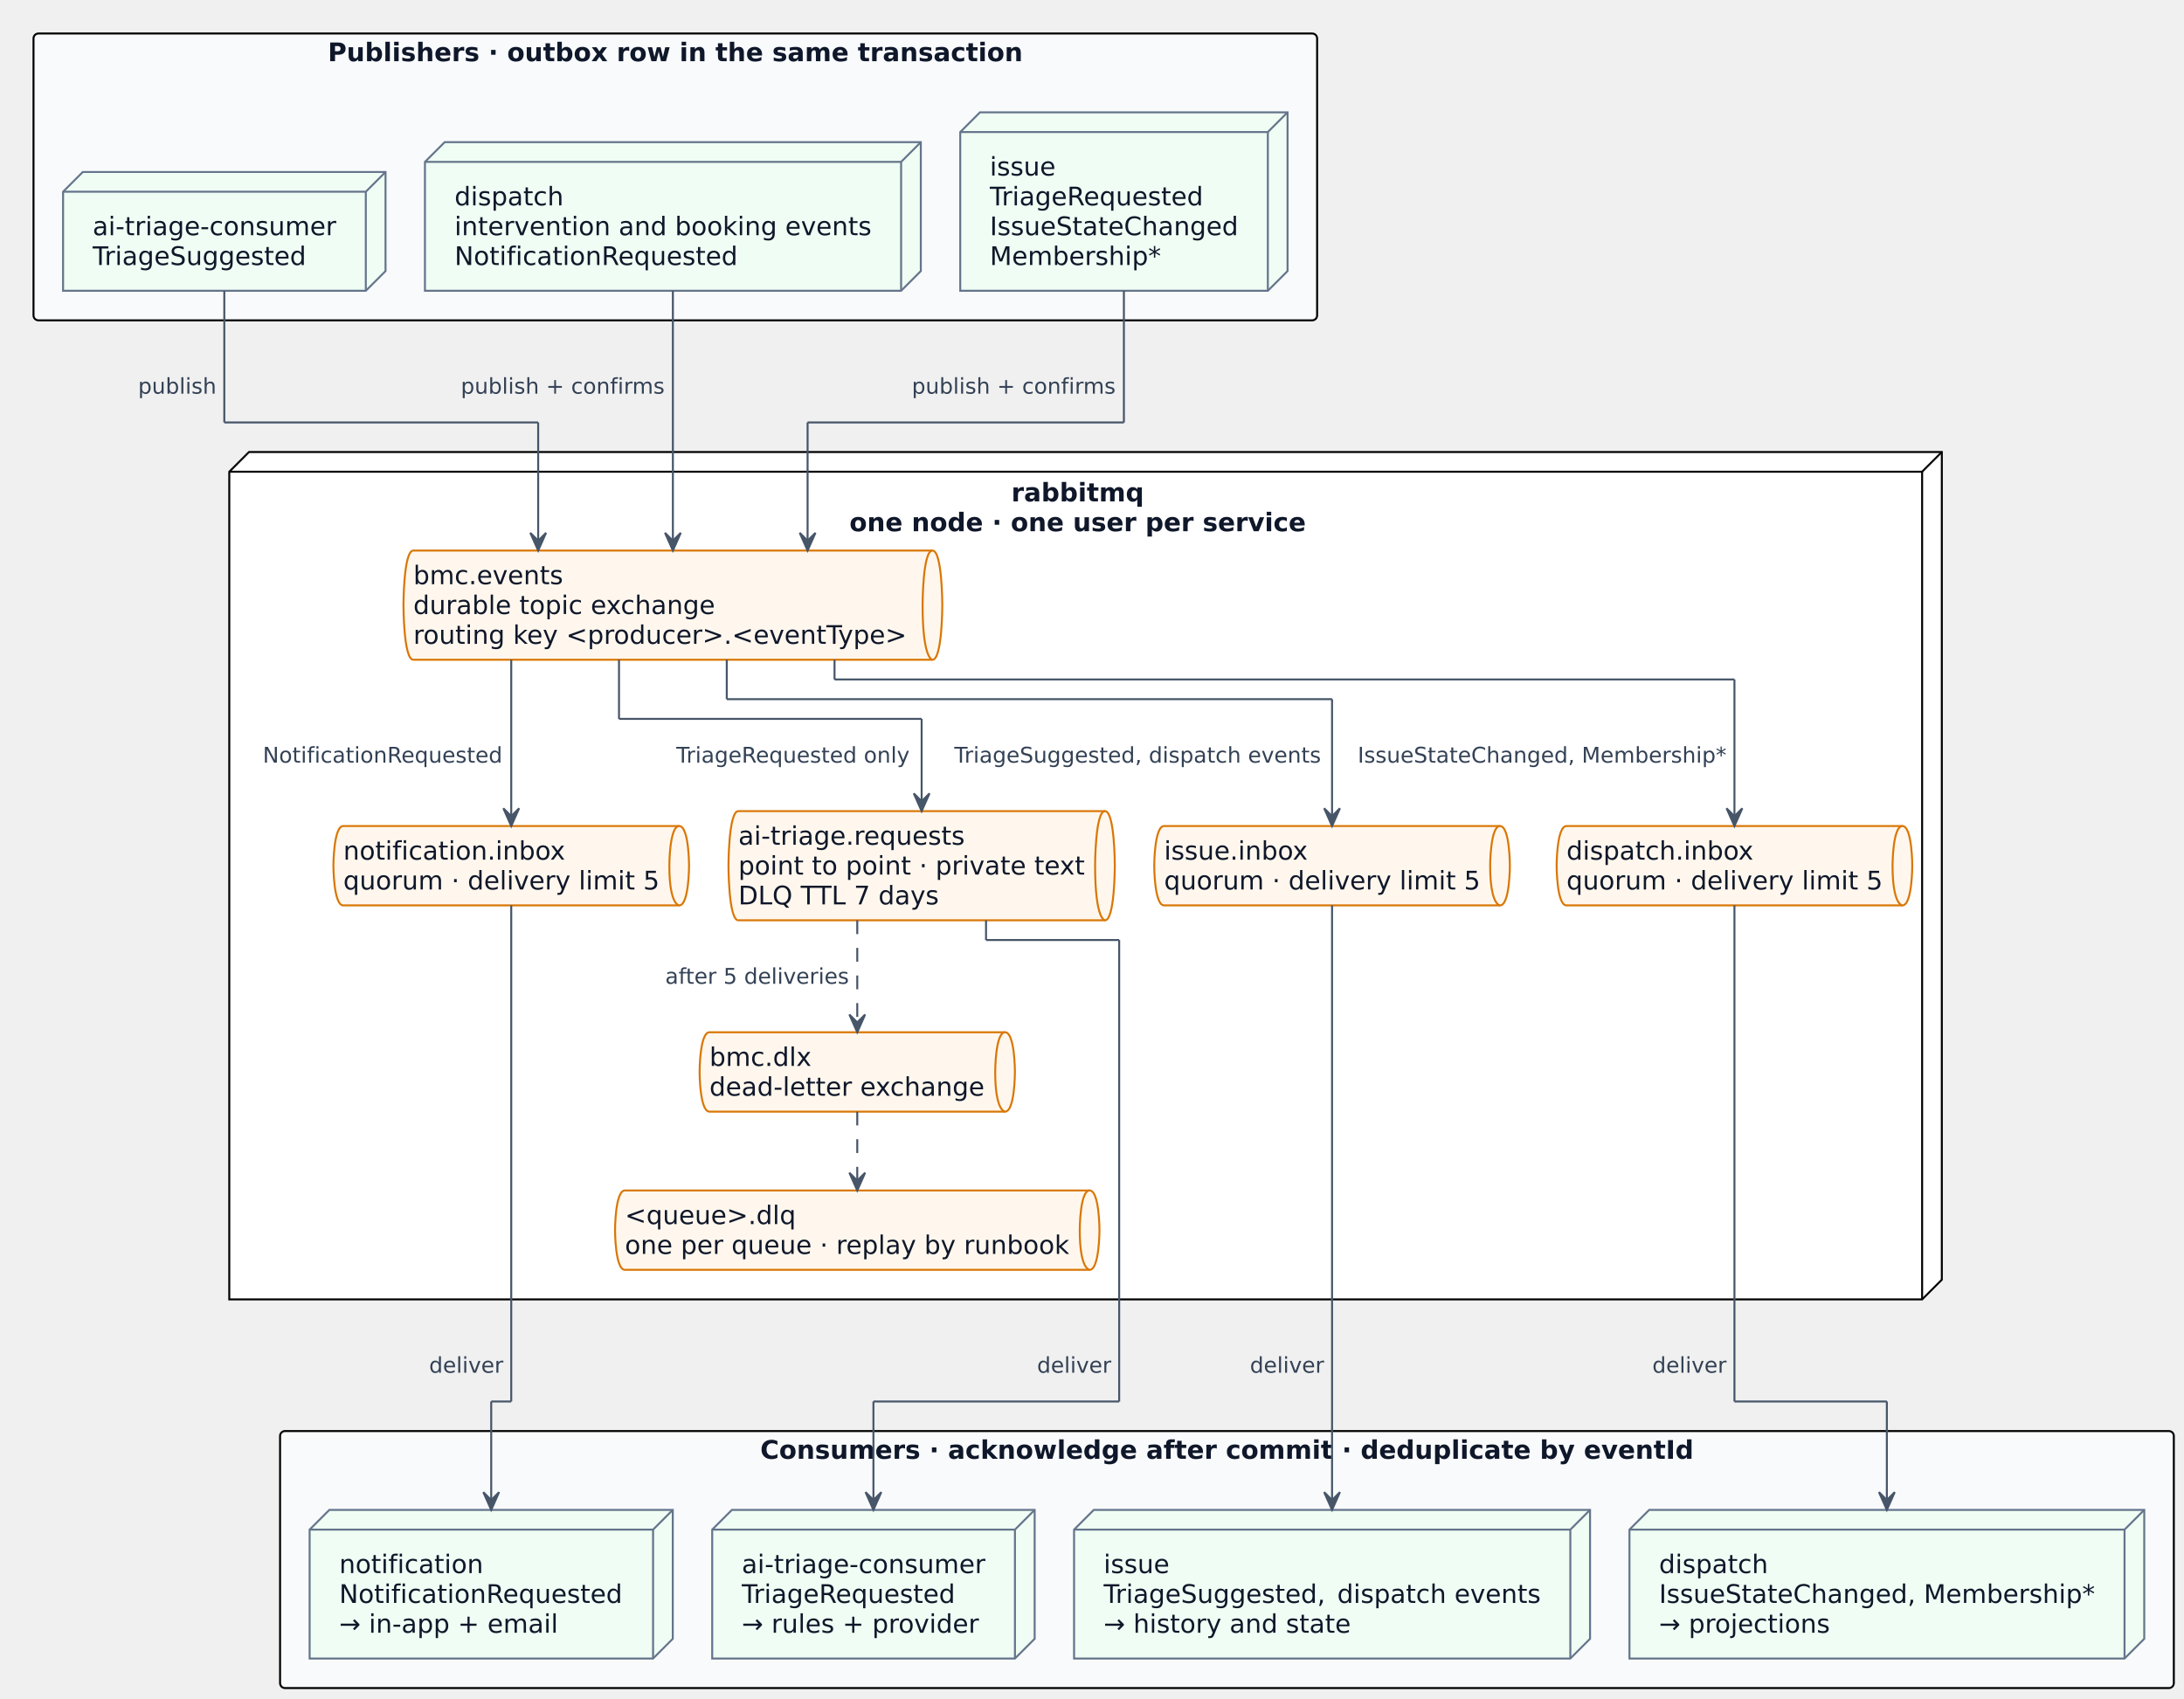
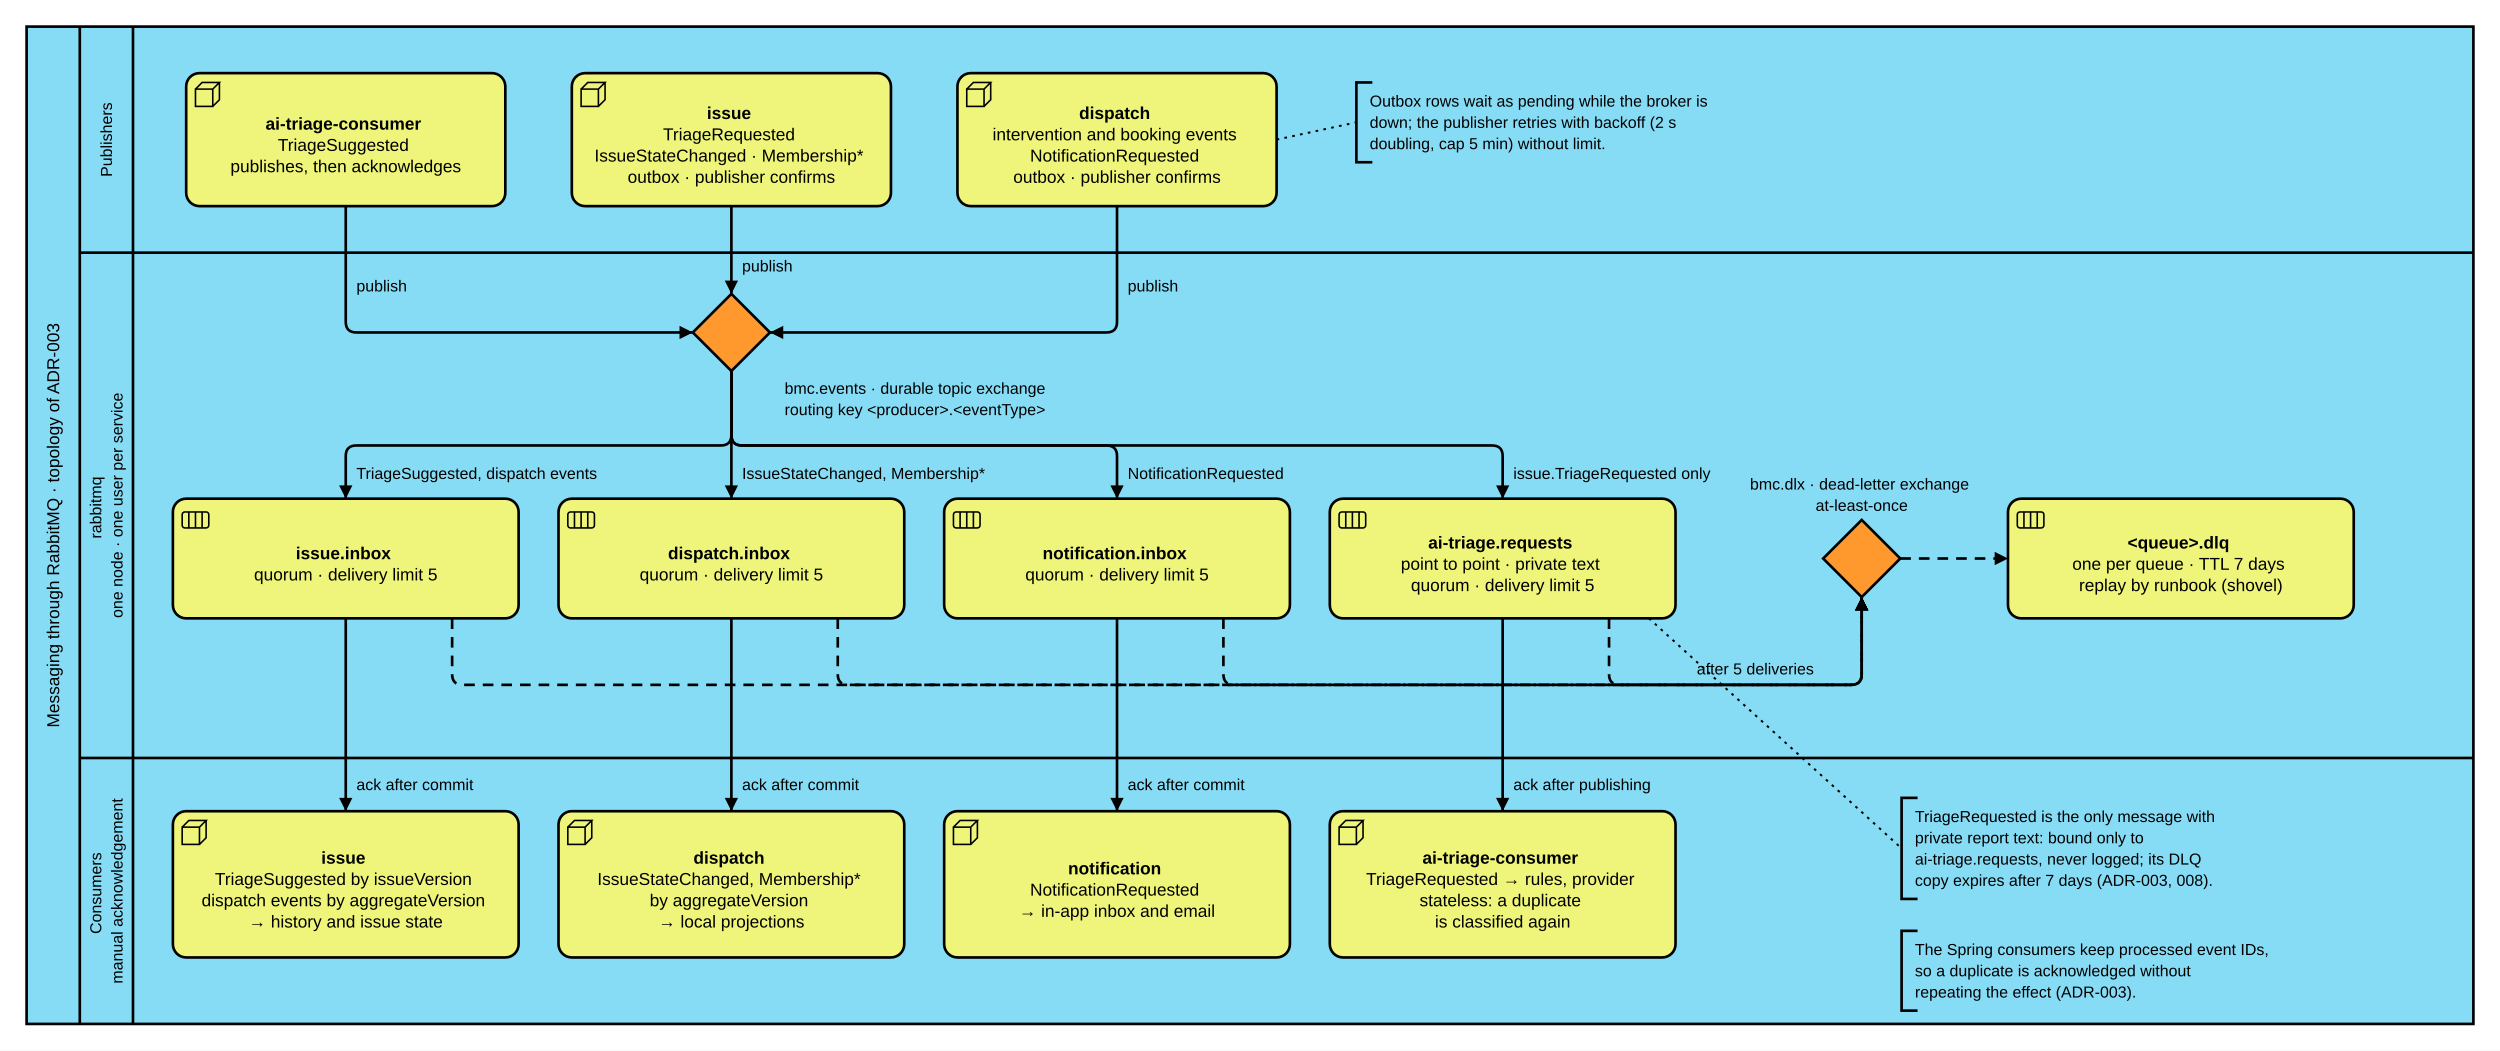
- <svg xmlns="http://www.w3.org/2000/svg" contentStyleType="text/css" height="862px" preserveAspectRatio="none" style="width:1108px;height:862px;background:#FFFFFF;" version="1.1" viewBox="0 0 1108 862" width="1108px" zoomAndPan="magnify">
-   <defs />
-   <g>
-     <rect fill="#F8FAFC" height="145.531" rx="2.5" ry="2.5" style="stroke:#000000;stroke-width:1;" width="651.208" x="17" y="17" />
-     <text fill="#0F172A" font-family="DejaVu Sans" font-size="13" font-weight="bold" lengthAdjust="spacing" textLength="352.549" x="166.33" y="31.067">Publishers · outbox row in the same transaction</text>
-     <polygon fill="#FFFFFF" points="116.321,239.336,126.321,229.336,985.14,229.336,985.14,649.273,975.14,659.273,116.321,659.273,116.321,239.336" style="stroke:#000000;stroke-width:1;" />
-     <line style="stroke:#000000;stroke-width:1;" x1="975.14" x2="985.14" y1="239.336" y2="229.336" />
-     <line style="stroke:#000000;stroke-width:1;" x1="116.321" x2="975.14" y1="239.336" y2="239.336" />
-     <line style="stroke:#000000;stroke-width:1;" x1="975.14" x2="975.14" y1="239.336" y2="659.273" />
-     <text fill="#0F172A" font-family="DejaVu Sans" font-size="13" font-weight="bold" lengthAdjust="spacing" textLength="67.317" x="513.072" y="254.403">rabbitmq</text>
-     <text fill="#0F172A" font-family="DejaVu Sans" font-size="13" font-weight="bold" lengthAdjust="spacing" textLength="231.582" x="430.94" y="269.536">one node · one user per service</text>
-     <rect fill="#F8FAFC" height="130.398" rx="2.5" ry="2.5" style="stroke:#000000;stroke-width:1;" width="960.747" x="142.087" y="726.078" />
-     <text fill="#0F172A" font-family="DejaVu Sans" font-size="13" font-weight="bold" lengthAdjust="spacing" textLength="473.516" x="385.703" y="740.145">Consumers · acknowledge after commit · deduplicate by eventId</text>
-     <g id="elem_pi">
-       <polygon fill="#F0FDF4" points="487.156,67,497.156,57,653.208,57,653.208,137.531,643.208,147.531,487.156,147.531,487.156,67" style="stroke:#64748B;stroke-width:1;" />
-       <line style="stroke:#64748B;stroke-width:1;" x1="643.208" x2="653.208" y1="67" y2="57" />
-       <line style="stroke:#64748B;stroke-width:1;" x1="487.156" x2="643.208" y1="67" y2="67" />
-       <line style="stroke:#64748B;stroke-width:1;" x1="643.208" x2="643.208" y1="67" y2="147.531" />
-       <text fill="#0F172A" font-family="DejaVu Sans" font-size="13" lengthAdjust="spacing" textLength="33.395" x="502.156" y="89.067">issue</text>
-       <text fill="#0F172A" font-family="DejaVu Sans" font-size="13" lengthAdjust="spacing" textLength="110.754" x="502.156" y="104.2">TriageRequested</text>
-       <text fill="#0F172A" font-family="DejaVu Sans" font-size="13" lengthAdjust="spacing" textLength="126.052" x="502.156" y="119.332">IssueStateChanged</text>
-       <text fill="#0F172A" font-family="DejaVu Sans" font-size="13" lengthAdjust="spacing" textLength="86.849" x="502.156" y="134.465">Membership*</text>
-     </g>
-     <g id="elem_pd">
-       <polygon fill="#F0FDF4" points="215.589,82.133,225.589,72.133,467.156,72.133,467.156,137.531,457.156,147.531,215.589,147.531,215.589,82.133" style="stroke:#64748B;stroke-width:1;" />
-       <line style="stroke:#64748B;stroke-width:1;" x1="457.156" x2="467.156" y1="82.133" y2="72.133" />
-       <line style="stroke:#64748B;stroke-width:1;" x1="215.589" x2="457.156" y1="82.133" y2="82.133" />
-       <line style="stroke:#64748B;stroke-width:1;" x1="457.156" x2="457.156" y1="82.133" y2="147.531" />
-       <text fill="#0F172A" font-family="DejaVu Sans" font-size="13" lengthAdjust="spacing" textLength="55.339" x="230.589" y="104.2">dispatch</text>
-       <text fill="#0F172A" font-family="DejaVu Sans" font-size="13" lengthAdjust="spacing" textLength="79.124" x="230.589" y="119.332">intervention</text>
-       <text fill="#0F172A" font-family="DejaVu Sans" font-size="13" lengthAdjust="spacing" textLength="4.132" x="309.712" y="119.332"> </text>
-       <text fill="#0F172A" font-family="DejaVu Sans" font-size="13" lengthAdjust="spacing" textLength="24.457" x="313.845" y="119.332">and</text>
-       <text fill="#0F172A" font-family="DejaVu Sans" font-size="13" lengthAdjust="spacing" textLength="4.132" x="338.302" y="119.332"> </text>
-       <text fill="#0F172A" font-family="DejaVu Sans" font-size="13" lengthAdjust="spacing" textLength="51.791" x="342.435" y="119.332">booking</text>
-       <text fill="#0F172A" font-family="DejaVu Sans" font-size="13" lengthAdjust="spacing" textLength="4.132" x="394.225" y="119.332"> </text>
-       <text fill="#0F172A" font-family="DejaVu Sans" font-size="13" lengthAdjust="spacing" textLength="43.799" x="398.357" y="119.332">events</text>
-       <text fill="#0F172A" font-family="DejaVu Sans" font-size="13" lengthAdjust="spacing" textLength="144.231" x="230.589" y="134.465">NotificationRequested</text>
-     </g>
-     <g id="elem_pa">
-       <polygon fill="#F0FDF4" points="32,97.266,42,87.266,195.589,87.266,195.589,137.531,185.589,147.531,32,147.531,32,97.266" style="stroke:#64748B;stroke-width:1;" />
-       <line style="stroke:#64748B;stroke-width:1;" x1="185.589" x2="195.589" y1="97.266" y2="87.266" />
-       <line style="stroke:#64748B;stroke-width:1;" x1="32" x2="185.589" y1="97.266" y2="97.266" />
-       <line style="stroke:#64748B;stroke-width:1;" x1="185.589" x2="185.589" y1="97.266" y2="147.531" />
-       <text fill="#0F172A" font-family="DejaVu Sans" font-size="13" lengthAdjust="spacing" textLength="123.589" x="47" y="119.332">ai-triage-consumer</text>
-       <text fill="#0F172A" font-family="DejaVu Sans" font-size="13" lengthAdjust="spacing" textLength="110.227" x="47" y="134.465">TriageSuggested</text>
-     </g>
-     <g id="elem_ex">
-       <path d="M209.689,279.336 L473.056,279.336 C478.056,279.336 478.056,307.035 478.056,307.035 C478.056,307.035 478.056,334.734 473.056,334.734 L209.689,334.734 C204.689,334.734 204.689,307.035 204.689,307.035 C204.689,307.035 204.689,279.336 209.689,279.336 " fill="#FFF7ED" style="stroke:#D97706;stroke-width:1;" />
-       <path d="M473.056,279.336 C468.056,279.336 468.056,307.035 468.056,307.035 C468.056,334.734 473.056,334.734 473.056,334.734 " fill="none" style="stroke:#D97706;stroke-width:1;" />
-       <text fill="#0F172A" font-family="DejaVu Sans" font-size="13" lengthAdjust="spacing" textLength="75.994" x="209.689" y="296.403">bmc.events</text>
-       <text fill="#0F172A" font-family="DejaVu Sans" font-size="13" lengthAdjust="spacing" textLength="153.524" x="209.689" y="311.536">durable topic exchange</text>
-       <text fill="#0F172A" font-family="DejaVu Sans" font-size="13" lengthAdjust="spacing" textLength="253.367" x="209.689" y="326.668">routing key &lt;producer&gt;.&lt;eventType&gt;</text>
-     </g>
-     <g id="elem_qi">
-       <path d="M590.576,419.106 L761,419.106 C766,419.106 766,439.238 766,439.238 C766,439.238 766,459.371 761,459.371 L590.576,459.371 C585.576,459.371 585.576,439.238 585.576,439.238 C585.576,439.238 585.576,419.106 590.576,419.106 " fill="#FFF7ED" style="stroke:#D97706;stroke-width:1;" />
-       <path d="M761,419.106 C756,419.106 756,439.238 756,439.238 C756,459.371 761,459.371 761,459.371 " fill="none" style="stroke:#D97706;stroke-width:1;" />
-       <text fill="#0F172A" font-family="DejaVu Sans" font-size="13" lengthAdjust="spacing" textLength="73.277" x="590.576" y="436.172">issue.inbox</text>
-       <text fill="#0F172A" font-family="DejaVu Sans" font-size="13" lengthAdjust="spacing" textLength="160.424" x="590.576" y="451.305">quorum · delivery limit 5</text>
-     </g>
-     <g id="elem_qd">
-       <path d="M794.716,419.106 L965.14,419.106 C970.14,419.106 970.14,439.238 970.14,439.238 C970.14,439.238 970.14,459.371 965.14,459.371 L794.716,459.371 C789.716,459.371 789.716,439.238 789.716,439.238 C789.716,439.238 789.716,419.106 794.716,419.106 " fill="#FFF7ED" style="stroke:#D97706;stroke-width:1;" />
-       <path d="M965.14,419.106 C960.14,419.106 960.14,439.238 960.14,439.238 C960.14,459.371 965.14,459.371 965.14,459.371 " fill="none" style="stroke:#D97706;stroke-width:1;" />
-       <text fill="#0F172A" font-family="DejaVu Sans" font-size="13" lengthAdjust="spacing" textLength="95.221" x="794.716" y="436.172">dispatch.inbox</text>
-       <text fill="#0F172A" font-family="DejaVu Sans" font-size="13" lengthAdjust="spacing" textLength="160.424" x="794.716" y="451.305">quorum · delivery limit 5</text>
-     </g>
-     <g id="elem_qn">
-       <path d="M174.15,419.106 L344.575,419.106 C349.575,419.106 349.575,439.238 349.575,439.238 C349.575,439.238 349.575,459.371 344.575,459.371 L174.15,459.371 C169.15,459.371 169.15,439.238 169.15,439.238 C169.15,439.238 169.15,419.106 174.15,419.106 " fill="#FFF7ED" style="stroke:#D97706;stroke-width:1;" />
-       <path d="M344.575,419.106 C339.575,419.106 339.575,439.238 339.575,439.238 C339.575,459.371 344.575,459.371 344.575,459.371 " fill="none" style="stroke:#D97706;stroke-width:1;" />
-       <text fill="#0F172A" font-family="DejaVu Sans" font-size="13" lengthAdjust="spacing" textLength="112.988" x="174.15" y="436.172">notification.inbox</text>
-       <text fill="#0F172A" font-family="DejaVu Sans" font-size="13" lengthAdjust="spacing" textLength="160.424" x="174.15" y="451.305">quorum · delivery limit 5</text>
-     </g>
-     <g id="elem_qa">
-       <path d="M374.575,411.539 L560.576,411.539 C565.576,411.539 565.576,439.238 565.576,439.238 C565.576,439.238 565.576,466.938 560.576,466.938 L374.575,466.938 C369.575,466.938 369.575,439.238 369.575,439.238 C369.575,439.238 369.575,411.539 374.575,411.539 " fill="#FFF7ED" style="stroke:#D97706;stroke-width:1;" />
-       <path d="M560.576,411.539 C555.576,411.539 555.576,439.238 555.576,439.238 C555.576,466.938 560.576,466.938 560.576,466.938 " fill="none" style="stroke:#D97706;stroke-width:1;" />
-       <text fill="#0F172A" font-family="DejaVu Sans" font-size="13" lengthAdjust="spacing" textLength="115.147" x="374.575" y="428.606">ai-triage.requests</text>
-       <text fill="#0F172A" font-family="DejaVu Sans" font-size="13" lengthAdjust="spacing" textLength="176.001" x="374.575" y="443.739">point to point · private text</text>
-       <text fill="#0F172A" font-family="DejaVu Sans" font-size="13" lengthAdjust="spacing" textLength="101.962" x="374.575" y="458.872">DLQ TTL 7 days</text>
-     </g>
-     <g id="elem_dlx">
-       <path d="M359.922,523.742 L509.895,523.742 C514.895,523.742 514.895,543.875 514.895,543.875 C514.895,543.875 514.895,564.008 509.895,564.008 L359.922,564.008 C354.922,564.008 354.922,543.875 354.922,543.875 C354.922,543.875 354.922,523.742 359.922,523.742 " fill="#FFF7ED" style="stroke:#D97706;stroke-width:1;" />
-       <path d="M509.895,523.742 C504.895,523.742 504.895,543.875 504.895,543.875 C504.895,564.008 509.895,564.008 509.895,564.008 " fill="none" style="stroke:#D97706;stroke-width:1;" />
-       <text fill="#0F172A" font-family="DejaVu Sans" font-size="13" lengthAdjust="spacing" textLength="51.752" x="359.922" y="540.809">bmc.dlx</text>
-       <text fill="#0F172A" font-family="DejaVu Sans" font-size="13" lengthAdjust="spacing" textLength="139.972" x="359.922" y="555.942">dead-letter exchange</text>
-     </g>
-     <g id="elem_dlq">
-       <path d="M317.028,604.008 L552.789,604.008 C557.789,604.008 557.789,624.141 557.789,624.141 C557.789,624.141 557.789,644.273 552.789,644.273 L317.028,644.273 C312.028,644.273 312.028,624.141 312.028,624.141 C312.028,624.141 312.028,604.008 317.028,604.008 " fill="#FFF7ED" style="stroke:#D97706;stroke-width:1;" />
-       <path d="M552.789,604.008 C547.789,604.008 547.789,624.141 547.789,624.141 C547.789,644.273 552.789,644.273 552.789,644.273 " fill="none" style="stroke:#D97706;stroke-width:1;" />
-       <text fill="#0F172A" font-family="DejaVu Sans" font-size="13" lengthAdjust="spacing" textLength="86.76" x="317.028" y="621.075">&lt;queue&gt;.dlq</text>
-       <text fill="#0F172A" font-family="DejaVu Sans" font-size="13" lengthAdjust="spacing" textLength="225.761" x="317.028" y="636.207">one per queue · replay by runbook</text>
-     </g>
-     <g id="elem_ci">
-       <polygon fill="#F0FDF4" points="544.908,776.078,554.908,766.078,806.669,766.078,806.669,831.477,796.669,841.477,544.908,841.477,544.908,776.078" style="stroke:#64748B;stroke-width:1;" />
-       <line style="stroke:#64748B;stroke-width:1;" x1="796.669" x2="806.669" y1="776.078" y2="766.078" />
-       <line style="stroke:#64748B;stroke-width:1;" x1="544.908" x2="796.669" y1="776.078" y2="776.078" />
-       <line style="stroke:#64748B;stroke-width:1;" x1="796.669" x2="796.669" y1="776.078" y2="841.477" />
-       <text fill="#0F172A" font-family="DejaVu Sans" font-size="13" lengthAdjust="spacing" textLength="33.395" x="559.908" y="798.145">issue</text>
-       <text fill="#0F172A" font-family="DejaVu Sans" font-size="13" lengthAdjust="spacing" textLength="114.359" x="559.908" y="813.278">TriageSuggested,</text>
-       <text fill="#0F172A" font-family="DejaVu Sans" font-size="13" lengthAdjust="spacing" textLength="4.132" x="674.267" y="813.278"> </text>
-       <text fill="#0F172A" font-family="DejaVu Sans" font-size="13" lengthAdjust="spacing" textLength="55.339" x="678.399" y="813.278">dispatch</text>
-       <text fill="#0F172A" font-family="DejaVu Sans" font-size="13" lengthAdjust="spacing" textLength="4.132" x="733.738" y="813.278"> </text>
-       <text fill="#0F172A" font-family="DejaVu Sans" font-size="13" lengthAdjust="spacing" textLength="43.799" x="737.87" y="813.278">events</text>
-       <text fill="#0F172A" font-family="DejaVu Sans" font-size="13" lengthAdjust="spacing" textLength="10.893" x="559.908" y="828.411">→</text>
-       <text fill="#0F172A" font-family="DejaVu Sans" font-size="13" lengthAdjust="spacing" textLength="4.132" x="570.8" y="828.411"> </text>
-       <text fill="#0F172A" font-family="DejaVu Sans" font-size="13" lengthAdjust="spacing" textLength="44.713" x="574.932" y="828.411">history</text>
-       <text fill="#0F172A" font-family="DejaVu Sans" font-size="13" lengthAdjust="spacing" textLength="4.132" x="619.645" y="828.411"> </text>
-       <text fill="#0F172A" font-family="DejaVu Sans" font-size="13" lengthAdjust="spacing" textLength="24.457" x="623.778" y="828.411">and</text>
-       <text fill="#0F172A" font-family="DejaVu Sans" font-size="13" lengthAdjust="spacing" textLength="4.132" x="648.235" y="828.411"> </text>
-       <text fill="#0F172A" font-family="DejaVu Sans" font-size="13" lengthAdjust="spacing" textLength="32.932" x="652.367" y="828.411">state</text>
-     </g>
-     <g id="elem_cd">
-       <polygon fill="#F0FDF4" points="826.669,776.078,836.669,766.078,1087.834,766.078,1087.834,831.477,1077.834,841.477,826.669,841.477,826.669,776.078" style="stroke:#64748B;stroke-width:1;" />
-       <line style="stroke:#64748B;stroke-width:1;" x1="1077.834" x2="1087.834" y1="776.078" y2="766.078" />
-       <line style="stroke:#64748B;stroke-width:1;" x1="826.669" x2="1077.834" y1="776.078" y2="776.078" />
-       <line style="stroke:#64748B;stroke-width:1;" x1="1077.834" x2="1077.834" y1="776.078" y2="841.477" />
-       <text fill="#0F172A" font-family="DejaVu Sans" font-size="13" lengthAdjust="spacing" textLength="55.339" x="841.669" y="798.145">dispatch</text>
-       <text fill="#0F172A" font-family="DejaVu Sans" font-size="13" lengthAdjust="spacing" textLength="130.184" x="841.669" y="813.278">IssueStateChanged,</text>
-       <text fill="#0F172A" font-family="DejaVu Sans" font-size="13" lengthAdjust="spacing" textLength="4.132" x="971.853" y="813.278"> </text>
-       <text fill="#0F172A" font-family="DejaVu Sans" font-size="13" lengthAdjust="spacing" textLength="86.849" x="975.986" y="813.278">Membership*</text>
-       <text fill="#0F172A" font-family="DejaVu Sans" font-size="13" lengthAdjust="spacing" textLength="10.893" x="841.669" y="828.411">→</text>
-       <text fill="#0F172A" font-family="DejaVu Sans" font-size="13" lengthAdjust="spacing" textLength="4.132" x="852.562" y="828.411"> </text>
-       <text fill="#0F172A" font-family="DejaVu Sans" font-size="13" lengthAdjust="spacing" textLength="71.982" x="856.694" y="828.411">projections</text>
-     </g>
-     <g id="elem_cn">
-       <polygon fill="#F0FDF4" points="157.087,776.078,167.087,766.078,341.319,766.078,341.319,831.477,331.319,841.477,157.087,841.477,157.087,776.078" style="stroke:#64748B;stroke-width:1;" />
-       <line style="stroke:#64748B;stroke-width:1;" x1="331.319" x2="341.319" y1="776.078" y2="766.078" />
-       <line style="stroke:#64748B;stroke-width:1;" x1="157.087" x2="331.319" y1="776.078" y2="776.078" />
-       <line style="stroke:#64748B;stroke-width:1;" x1="331.319" x2="331.319" y1="776.078" y2="841.477" />
-       <text fill="#0F172A" font-family="DejaVu Sans" font-size="13" lengthAdjust="spacing" textLength="73.106" x="172.087" y="798.145">notification</text>
-       <text fill="#0F172A" font-family="DejaVu Sans" font-size="13" lengthAdjust="spacing" textLength="144.231" x="172.087" y="813.278">NotificationRequested</text>
-       <text fill="#0F172A" font-family="DejaVu Sans" font-size="13" lengthAdjust="spacing" textLength="10.893" x="172.087" y="828.411">→</text>
-       <text fill="#0F172A" font-family="DejaVu Sans" font-size="13" lengthAdjust="spacing" textLength="4.132" x="182.98" y="828.411"> </text>
-       <text fill="#0F172A" font-family="DejaVu Sans" font-size="13" lengthAdjust="spacing" textLength="41.012" x="187.112" y="828.411">in-app</text>
-       <text fill="#0F172A" font-family="DejaVu Sans" font-size="13" lengthAdjust="spacing" textLength="4.132" x="228.124" y="828.411"> </text>
-       <text fill="#0F172A" font-family="DejaVu Sans" font-size="13" lengthAdjust="spacing" textLength="10.893" x="232.257" y="828.411">+</text>
-       <text fill="#0F172A" font-family="DejaVu Sans" font-size="13" lengthAdjust="spacing" textLength="4.132" x="243.149" y="828.411"> </text>
-       <text fill="#0F172A" font-family="DejaVu Sans" font-size="13" lengthAdjust="spacing" textLength="35.852" x="247.281" y="828.411">email</text>
-     </g>
-     <g id="elem_ca">
-       <polygon fill="#F0FDF4" points="361.319,776.078,371.319,766.078,524.908,766.078,524.908,831.477,514.908,841.477,361.319,841.477,361.319,776.078" style="stroke:#64748B;stroke-width:1;" />
-       <line style="stroke:#64748B;stroke-width:1;" x1="514.908" x2="524.908" y1="776.078" y2="766.078" />
-       <line style="stroke:#64748B;stroke-width:1;" x1="361.319" x2="514.908" y1="776.078" y2="776.078" />
-       <line style="stroke:#64748B;stroke-width:1;" x1="514.908" x2="514.908" y1="776.078" y2="841.477" />
-       <text fill="#0F172A" font-family="DejaVu Sans" font-size="13" lengthAdjust="spacing" textLength="123.589" x="376.319" y="798.145">ai-triage-consumer</text>
-       <text fill="#0F172A" font-family="DejaVu Sans" font-size="13" lengthAdjust="spacing" textLength="110.754" x="376.319" y="813.278">TriageRequested</text>
-       <text fill="#0F172A" font-family="DejaVu Sans" font-size="13" lengthAdjust="spacing" textLength="10.893" x="376.319" y="828.411">→</text>
-       <text fill="#0F172A" font-family="DejaVu Sans" font-size="13" lengthAdjust="spacing" textLength="4.132" x="387.211" y="828.411"> </text>
-       <text fill="#0F172A" font-family="DejaVu Sans" font-size="13" lengthAdjust="spacing" textLength="31.967" x="391.344" y="828.411">rules</text>
-       <text fill="#0F172A" font-family="DejaVu Sans" font-size="13" lengthAdjust="spacing" textLength="4.132" x="423.31" y="828.411"> </text>
-       <text fill="#0F172A" font-family="DejaVu Sans" font-size="13" lengthAdjust="spacing" textLength="10.893" x="427.443" y="828.411">+</text>
-       <text fill="#0F172A" font-family="DejaVu Sans" font-size="13" lengthAdjust="spacing" textLength="4.132" x="438.335" y="828.411"> </text>
-       <text fill="#0F172A" font-family="DejaVu Sans" font-size="13" lengthAdjust="spacing" textLength="54.45" x="442.467" y="828.411">provider</text>
-     </g>
-     <line style="stroke:#475569;stroke-width:1;" x1="570.182" x2="570.182" y1="147.531" y2="214.336" />
-     <line style="stroke:#475569;stroke-width:1;" x1="570.182" x2="409.714" y1="214.336" y2="214.336" />
-     <line style="stroke:#475569;stroke-width:1;" x1="409.714" x2="409.714" y1="214.336" y2="279.336" />
-     <polygon fill="#475569" points="409.714,279.336,413.714,270.336,409.714,274.336,405.714,270.336,409.714,279.336" style="stroke:#475569;stroke-width:1;" />
-     <text fill="#334155" font-family="DejaVu Sans" font-size="11" lengthAdjust="spacing" textLength="103.608" x="462.574" y="199.742">publish + confirms</text>
-     <line style="stroke:#475569;stroke-width:1;" x1="341.373" x2="341.373" y1="147.531" y2="279.336" />
-     <polygon fill="#475569" points="341.373,279.336,345.373,270.336,341.373,274.336,337.373,270.336,341.373,279.336" style="stroke:#475569;stroke-width:1;" />
-     <text fill="#334155" font-family="DejaVu Sans" font-size="11" lengthAdjust="spacing" textLength="103.608" x="233.764" y="199.742">publish + confirms</text>
-     <line style="stroke:#475569;stroke-width:1;" x1="113.794" x2="113.794" y1="147.531" y2="214.336" />
-     <line style="stroke:#475569;stroke-width:1;" x1="113.794" x2="273.031" y1="214.336" y2="214.336" />
-     <line style="stroke:#475569;stroke-width:1;" x1="273.031" x2="273.031" y1="214.336" y2="279.336" />
-     <polygon fill="#475569" points="273.031,279.336,277.031,270.336,273.031,274.336,269.031,270.336,273.031,279.336" style="stroke:#475569;stroke-width:1;" />
-     <text fill="#334155" font-family="DejaVu Sans" font-size="11" lengthAdjust="spacing" textLength="39.752" x="70.043" y="199.742">publish</text>
-     <line style="stroke:#475569;stroke-width:1;" x1="368.709" x2="368.709" y1="334.734" y2="354.734" />
-     <line style="stroke:#475569;stroke-width:1;" x1="368.709" x2="675.788" y1="354.734" y2="354.734" />
-     <line style="stroke:#475569;stroke-width:1;" x1="675.788" x2="675.788" y1="354.734" y2="419.106" />
-     <polygon fill="#475569" points="675.788,419.106,679.788,410.106,675.788,414.106,671.788,410.106,675.788,419.106" style="stroke:#475569;stroke-width:1;" />
-     <text fill="#334155" font-family="DejaVu Sans" font-size="11" lengthAdjust="spacing" textLength="187.644" x="484.144" y="386.945">TriageSuggested, dispatch events</text>
-     <line style="stroke:#475569;stroke-width:1;" x1="423.383" x2="423.383" y1="334.734" y2="344.734" />
-     <line style="stroke:#475569;stroke-width:1;" x1="423.383" x2="879.928" y1="344.734" y2="344.734" />
-     <line style="stroke:#475569;stroke-width:1;" x1="879.928" x2="879.928" y1="344.734" y2="419.106" />
-     <polygon fill="#475569" points="879.928,419.106,883.928,410.106,879.928,414.106,875.928,410.106,879.928,419.106" style="stroke:#475569;stroke-width:1;" />
-     <text fill="#334155" font-family="DejaVu Sans" font-size="11" lengthAdjust="spacing" textLength="187.14" x="688.788" y="386.945">IssueStateChanged, Membership*</text>
-     <line style="stroke:#475569;stroke-width:1;" x1="259.363" x2="259.363" y1="334.734" y2="419.106" />
-     <polygon fill="#475569" points="259.363,419.106,263.363,410.106,259.363,414.106,255.363,410.106,259.363,419.106" style="stroke:#475569;stroke-width:1;" />
-     <text fill="#334155" font-family="DejaVu Sans" font-size="11" lengthAdjust="spacing" textLength="122.042" x="133.321" y="386.945">NotificationRequested</text>
-     <line style="stroke:#475569;stroke-width:1;" x1="314.036" x2="314.036" y1="334.734" y2="364.734" />
-     <line style="stroke:#475569;stroke-width:1;" x1="314.036" x2="467.575" y1="364.734" y2="364.734" />
-     <line style="stroke:#475569;stroke-width:1;" x1="467.575" x2="467.575" y1="364.734" y2="411.539" />
-     <polygon fill="#475569" points="467.575,411.539,471.575,402.539,467.575,406.539,463.575,402.539,467.575,411.539" style="stroke:#475569;stroke-width:1;" />
-     <text fill="#334155" font-family="DejaVu Sans" font-size="11" lengthAdjust="spacing" textLength="120.479" x="343.096" y="386.945">TriageRequested only</text>
-     <line style="stroke:#475569;stroke-width:1;" x1="675.788" x2="675.788" y1="459.371" y2="766.078" />
-     <polygon fill="#475569" points="675.788,766.078,679.788,757.078,675.788,761.078,671.788,757.078,675.788,766.078" style="stroke:#475569;stroke-width:1;" />
-     <text fill="#334155" font-family="DejaVu Sans" font-size="11" lengthAdjust="spacing" textLength="37.662" x="634.126" y="696.484">deliver</text>
-     <line style="stroke:#475569;stroke-width:1;" x1="879.928" x2="879.928" y1="459.371" y2="711.078" />
-     <line style="stroke:#475569;stroke-width:1;" x1="879.928" x2="957.252" y1="711.078" y2="711.078" />
-     <line style="stroke:#475569;stroke-width:1;" x1="957.252" x2="957.252" y1="711.078" y2="766.078" />
-     <polygon fill="#475569" points="957.252,766.078,961.252,757.078,957.252,761.078,953.252,757.078,957.252,766.078" style="stroke:#475569;stroke-width:1;" />
-     <text fill="#334155" font-family="DejaVu Sans" font-size="11" lengthAdjust="spacing" textLength="37.662" x="838.266" y="696.484">deliver</text>
-     <line style="stroke:#475569;stroke-width:1;" x1="259.363" x2="259.363" y1="459.371" y2="711.078" />
-     <line style="stroke:#475569;stroke-width:1;" x1="259.363" x2="249.203" y1="711.078" y2="711.078" />
-     <line style="stroke:#475569;stroke-width:1;" x1="249.203" x2="249.203" y1="711.078" y2="766.078" />
-     <polygon fill="#475569" points="249.203,766.078,253.203,757.078,249.203,761.078,245.203,757.078,249.203,766.078" style="stroke:#475569;stroke-width:1;" />
-     <text fill="#334155" font-family="DejaVu Sans" font-size="11" lengthAdjust="spacing" textLength="37.662" x="217.7" y="696.484">deliver</text>
-     <line style="stroke:#475569;stroke-width:1;" x1="500.242" x2="500.242" y1="466.938" y2="476.938" />
-     <line style="stroke:#475569;stroke-width:1;" x1="500.242" x2="567.789" y1="476.938" y2="476.938" />
-     <line style="stroke:#475569;stroke-width:1;" x1="567.789" x2="567.789" y1="476.938" y2="711.078" />
-     <line style="stroke:#475569;stroke-width:1;" x1="567.789" x2="443.113" y1="711.078" y2="711.078" />
-     <line style="stroke:#475569;stroke-width:1;" x1="443.113" x2="443.113" y1="711.078" y2="766.078" />
-     <polygon fill="#475569" points="443.113,766.078,447.113,757.078,443.113,761.078,439.113,757.078,443.113,766.078" style="stroke:#475569;stroke-width:1;" />
-     <text fill="#334155" font-family="DejaVu Sans" font-size="11" lengthAdjust="spacing" textLength="37.662" x="526.127" y="696.484">deliver</text>
-     <line style="stroke:#475569;stroke-width:1;stroke-dasharray:7.0,7.0;" x1="434.909" x2="434.909" y1="466.938" y2="523.742" />
-     <polygon fill="#475569" points="434.909,523.742,438.909,514.742,434.909,518.742,430.909,514.742,434.909,523.742" style="stroke:#475569;stroke-width:1;" />
-     <text fill="#334155" font-family="DejaVu Sans" font-size="11" lengthAdjust="spacing" textLength="93.425" x="337.484" y="499.148">after 5 deliveries</text>
-     <line style="stroke:#475569;stroke-width:1;stroke-dasharray:7.0,7.0;" x1="434.909" x2="434.909" y1="564.008" y2="604.008" />
-     <polygon fill="#475569" points="434.909,604.008,438.909,595.008,434.909,599.008,430.909,595.008,434.909,604.008" style="stroke:#475569;stroke-width:1;" />
-   </g>
+ <svg xmlns="http://www.w3.org/2000/svg" width="1880" height="790" viewBox="0 0 1880 790" font-family="Arial, 'Liberation Sans', Helvetica, sans-serif" fill="#000000">
+   <defs>
+     <marker id="arrow" viewBox="0 0 12 12" refX="11" refY="6" markerWidth="12" markerHeight="12" markerUnits="userSpaceOnUse" orient="auto">
+       <path d="M1 1 L11 6 L1 11 Z" fill="#000000" />
+     </marker>
+   </defs>
+   <rect width="100%" height="100%" fill="#FFFFFF" />
+   <rect x="20" y="20" width="1840" height="750" fill="#87DCF5" stroke="#000000" stroke-width="2" />
+   <path d="M60 20 v750" stroke="#000000" stroke-width="2" />
+   <text x="40.0" y="395.0" font-size="13" text-anchor="middle" dominant-baseline="central" transform="rotate(-90 40.0 395.0)">
+     <tspan x="40.0" dy="0">Messaging through RabbitMQ · topology of ADR-003</tspan>
+   </text>
+   <path d="M100 20 v170" stroke="#000000" stroke-width="2" />
+   <text x="80.0" y="105.0" font-size="12" text-anchor="middle" dominant-baseline="central" transform="rotate(-90 80.0 105.0)">
+     <tspan x="80.0" dy="0">Publishers</tspan>
+   </text>
+   <path d="M100 190 v380" stroke="#000000" stroke-width="2" />
+   <text x="80.0" y="372.0" font-size="12" text-anchor="middle" dominant-baseline="central" transform="rotate(-90 80.0 380.0)">
+     <tspan x="80.0" dy="0">rabbitmq</tspan>
+     <tspan x="80.0" dy="16">one node · one user per service</tspan>
+   </text>
+   <path d="M60 190 h1800" stroke="#000000" stroke-width="2" />
+   <path d="M100 570 v200" stroke="#000000" stroke-width="2" />
+   <text x="80.0" y="662.0" font-size="12" text-anchor="middle" dominant-baseline="central" transform="rotate(-90 80.0 670.0)">
+     <tspan x="80.0" dy="0">Consumers</tspan>
+     <tspan x="80.0" dy="16">manual acknowledgement</tspan>
+   </text>
+   <path d="M60 570 h1800" stroke="#000000" stroke-width="2" />
+   <path d="M960 105.0 L1020 92.0" stroke="#000000" stroke-width="1.5" stroke-dasharray="2 4" fill="none" />
+   <path d="M260 155 L260.0 242.0 Q260 250 268.0 250.0 L521 250" stroke="#000000" stroke-width="2" fill="none" marker-end="url(#arrow)" />
+   <text stroke="#87DCF5" stroke-width="5" stroke-linejoin="round" x="268" y="215.0" font-size="12" text-anchor="start" dominant-baseline="central">
+     <tspan x="268" dy="0">publish</tspan>
+   </text>
+   <text x="268" y="215.0" font-size="12" text-anchor="start" dominant-baseline="central">
+     <tspan x="268" dy="0">publish</tspan>
+   </text>
+   <path d="M550 155 L550 221" stroke="#000000" stroke-width="2" fill="none" marker-end="url(#arrow)" />
+   <text stroke="#87DCF5" stroke-width="5" stroke-linejoin="round" x="558" y="200.0" font-size="12" text-anchor="start" dominant-baseline="central">
+     <tspan x="558" dy="0">publish</tspan>
+   </text>
+   <text x="558" y="200.0" font-size="12" text-anchor="start" dominant-baseline="central">
+     <tspan x="558" dy="0">publish</tspan>
+   </text>
+   <path d="M840 155 L840.0 242.0 Q840 250 832.0 250.0 L579 250" stroke="#000000" stroke-width="2" fill="none" marker-end="url(#arrow)" />
+   <text stroke="#87DCF5" stroke-width="5" stroke-linejoin="round" x="848" y="215.0" font-size="12" text-anchor="start" dominant-baseline="central">
+     <tspan x="848" dy="0">publish</tspan>
+   </text>
+   <text x="848" y="215.0" font-size="12" text-anchor="start" dominant-baseline="central">
+     <tspan x="848" dy="0">publish</tspan>
+   </text>
+   <path d="M550 279 L550.0 327.0 Q550 335 542.0 335.0 L268.0 335.0 Q260 335 260.0 343.0 L260 375" stroke="#000000" stroke-width="2" fill="none" marker-end="url(#arrow)" />
+   <text stroke="#87DCF5" stroke-width="5" stroke-linejoin="round" x="268" y="356.0" font-size="12" text-anchor="start" dominant-baseline="central">
+     <tspan x="268" dy="0">TriageSuggested, dispatch events</tspan>
+   </text>
+   <text x="268" y="356.0" font-size="12" text-anchor="start" dominant-baseline="central">
+     <tspan x="268" dy="0">TriageSuggested, dispatch events</tspan>
+   </text>
+   <path d="M340 465 L340.0 507.0 Q340 515 348.0 515.0 L1392.0 515.0 Q1400 515 1400.0 507.0 L1400 449" stroke="#000000" stroke-width="2" fill="none" stroke-dasharray="8 6" marker-end="url(#arrow)" />
+   <path d="M550 279 L550 375" stroke="#000000" stroke-width="2" fill="none" marker-end="url(#arrow)" />
+   <text stroke="#87DCF5" stroke-width="5" stroke-linejoin="round" x="558" y="356.0" font-size="12" text-anchor="start" dominant-baseline="central">
+     <tspan x="558" dy="0">IssueStateChanged, Membership*</tspan>
+   </text>
+   <text x="558" y="356.0" font-size="12" text-anchor="start" dominant-baseline="central">
+     <tspan x="558" dy="0">IssueStateChanged, Membership*</tspan>
+   </text>
+   <path d="M630 465 L630.0 507.0 Q630 515 638.0 515.0 L1392.0 515.0 Q1400 515 1400.0 507.0 L1400 449" stroke="#000000" stroke-width="2" fill="none" stroke-dasharray="8 6" marker-end="url(#arrow)" />
+   <path d="M550 279 L550.0 327.0 Q550 335 558.0 335.0 L832.0 335.0 Q840 335 840.0 343.0 L840 375" stroke="#000000" stroke-width="2" fill="none" marker-end="url(#arrow)" />
+   <text stroke="#87DCF5" stroke-width="5" stroke-linejoin="round" x="848" y="356.0" font-size="12" text-anchor="start" dominant-baseline="central">
+     <tspan x="848" dy="0">NotificationRequested</tspan>
+   </text>
+   <text x="848" y="356.0" font-size="12" text-anchor="start" dominant-baseline="central">
+     <tspan x="848" dy="0">NotificationRequested</tspan>
+   </text>
+   <path d="M920 465 L920.0 507.0 Q920 515 928.0 515.0 L1392.0 515.0 Q1400 515 1400.0 507.0 L1400 449" stroke="#000000" stroke-width="2" fill="none" stroke-dasharray="8 6" marker-end="url(#arrow)" />
+   <path d="M550 279 L550.0 327.0 Q550 335 558.0 335.0 L1122.0 335.0 Q1130 335 1130.0 343.0 L1130 375" stroke="#000000" stroke-width="2" fill="none" marker-end="url(#arrow)" />
+   <text stroke="#87DCF5" stroke-width="5" stroke-linejoin="round" x="1138" y="356.0" font-size="12" text-anchor="start" dominant-baseline="central">
+     <tspan x="1138" dy="0">issue.TriageRequested only</tspan>
+   </text>
+   <text x="1138" y="356.0" font-size="12" text-anchor="start" dominant-baseline="central">
+     <tspan x="1138" dy="0">issue.TriageRequested only</tspan>
+   </text>
+   <path d="M1210 465 L1210.0 507.0 Q1210 515 1218.0 515.0 L1392.0 515.0 Q1400 515 1400.0 507.0 L1400 449" stroke="#000000" stroke-width="2" fill="none" stroke-dasharray="8 6" marker-end="url(#arrow)" />
+   <path d="M1429 420 L1510 420" stroke="#000000" stroke-width="2" fill="none" stroke-dasharray="8 6" marker-end="url(#arrow)" />
+   <path d="M260 465 L260 610" stroke="#000000" stroke-width="2" fill="none" marker-end="url(#arrow)" />
+   <text stroke="#87DCF5" stroke-width="5" stroke-linejoin="round" x="268" y="590.0" font-size="12" text-anchor="start" dominant-baseline="central">
+     <tspan x="268" dy="0">ack after commit</tspan>
+   </text>
+   <text x="268" y="590.0" font-size="12" text-anchor="start" dominant-baseline="central">
+     <tspan x="268" dy="0">ack after commit</tspan>
+   </text>
+   <path d="M550 465 L550 610" stroke="#000000" stroke-width="2" fill="none" marker-end="url(#arrow)" />
+   <text stroke="#87DCF5" stroke-width="5" stroke-linejoin="round" x="558" y="590.0" font-size="12" text-anchor="start" dominant-baseline="central">
+     <tspan x="558" dy="0">ack after commit</tspan>
+   </text>
+   <text x="558" y="590.0" font-size="12" text-anchor="start" dominant-baseline="central">
+     <tspan x="558" dy="0">ack after commit</tspan>
+   </text>
+   <path d="M840 465 L840 610" stroke="#000000" stroke-width="2" fill="none" marker-end="url(#arrow)" />
+   <text stroke="#87DCF5" stroke-width="5" stroke-linejoin="round" x="848" y="590.0" font-size="12" text-anchor="start" dominant-baseline="central">
+     <tspan x="848" dy="0">ack after commit</tspan>
+   </text>
+   <text x="848" y="590.0" font-size="12" text-anchor="start" dominant-baseline="central">
+     <tspan x="848" dy="0">ack after commit</tspan>
+   </text>
+   <path d="M1130 465 L1130 610" stroke="#000000" stroke-width="2" fill="none" marker-end="url(#arrow)" />
+   <text stroke="#87DCF5" stroke-width="5" stroke-linejoin="round" x="1138" y="590.0" font-size="12" text-anchor="start" dominant-baseline="central">
+     <tspan x="1138" dy="0">ack after publishing</tspan>
+   </text>
+   <text x="1138" y="590.0" font-size="12" text-anchor="start" dominant-baseline="central">
+     <tspan x="1138" dy="0">ack after publishing</tspan>
+   </text>
+   <path d="M1240 465 L1430 638.0" stroke="#000000" stroke-width="1.5" stroke-dasharray="2 4" fill="none" />
+   <rect x="140" y="55" width="240" height="100" rx="10" fill="#EEF57A" stroke="#000000" stroke-width="2" />
+   <path d="M147 67 h13 v13 h-13 z M147 67 l5 -5 h13 l-5 5 M160 80 l5 -5 v-13" stroke="#000000" stroke-width="1.2" fill="none" />
+   <text x="260.0" y="93.0" font-size="13" text-anchor="middle" dominant-baseline="central">
+     <tspan x="260.0" dy="0" font-weight="bold">ai-triage-consumer</tspan>
+     <tspan x="260.0" dy="16">TriageSuggested</tspan>
+     <tspan x="260.0" dy="16">publishes, then acknowledges</tspan>
+   </text>
+   <rect x="430" y="55" width="240" height="100" rx="10" fill="#EEF57A" stroke="#000000" stroke-width="2" />
+   <path d="M437 67 h13 v13 h-13 z M437 67 l5 -5 h13 l-5 5 M450 80 l5 -5 v-13" stroke="#000000" stroke-width="1.2" fill="none" />
+   <text x="550.0" y="85.0" font-size="13" text-anchor="middle" dominant-baseline="central">
+     <tspan x="550.0" dy="0" font-weight="bold">issue</tspan>
+     <tspan x="550.0" dy="16">TriageRequested</tspan>
+     <tspan x="550.0" dy="16">IssueStateChanged · Membership*</tspan>
+     <tspan x="550.0" dy="16">outbox · publisher confirms</tspan>
+   </text>
+   <rect x="720" y="55" width="240" height="100" rx="10" fill="#EEF57A" stroke="#000000" stroke-width="2" />
+   <path d="M727 67 h13 v13 h-13 z M727 67 l5 -5 h13 l-5 5 M740 80 l5 -5 v-13" stroke="#000000" stroke-width="1.2" fill="none" />
+   <text x="840.0" y="85.0" font-size="13" text-anchor="middle" dominant-baseline="central">
+     <tspan x="840.0" dy="0" font-weight="bold">dispatch</tspan>
+     <tspan x="840.0" dy="16">intervention and booking events</tspan>
+     <tspan x="840.0" dy="16">NotificationRequested</tspan>
+     <tspan x="840.0" dy="16">outbox · publisher confirms</tspan>
+   </text>
+   <path d="M1032 62 H1020 V122 H1032" stroke="#000000" stroke-width="2" fill="none" />
+   <text x="1030" y="76.0" font-size="12" text-anchor="start" dominant-baseline="central">
+     <tspan x="1030" dy="0">Outbox rows wait as pending while the broker is</tspan>
+     <tspan x="1030" dy="16">down; the publisher retries with backoff (2 s</tspan>
+     <tspan x="1030" dy="16">doubling, cap 5 min) without limit.</tspan>
+   </text>
+   <path d="M550 221 L579 250 L550 279 L521 250 Z" fill="#FF992E" stroke="#000000" stroke-width="2" />
+   <text x="590" y="292.0" font-size="12" text-anchor="start" dominant-baseline="central">
+     <tspan x="590" dy="0">bmc.events · durable topic exchange</tspan>
+     <tspan x="590" dy="16">routing key &lt;producer&gt;.&lt;eventType&gt;</tspan>
+   </text>
+   <rect x="130" y="375" width="260" height="90" rx="10" fill="#EEF57A" stroke="#000000" stroke-width="2" />
+   <rect x="137" y="385" width="20" height="12" rx="2" stroke="#000000" stroke-width="1.2" fill="none" />
+   <path d="M142 385 v12 M147 385 v12 M152 385 v12" stroke="#000000" stroke-width="1.2" fill="none" />
+   <text x="260.0" y="416.0" font-size="13" text-anchor="middle" dominant-baseline="central">
+     <tspan x="260.0" dy="0" font-weight="bold">issue.inbox</tspan>
+     <tspan x="260.0" dy="16">quorum · delivery limit 5</tspan>
+   </text>
+   <rect x="420" y="375" width="260" height="90" rx="10" fill="#EEF57A" stroke="#000000" stroke-width="2" />
+   <rect x="427" y="385" width="20" height="12" rx="2" stroke="#000000" stroke-width="1.2" fill="none" />
+   <path d="M432 385 v12 M437 385 v12 M442 385 v12" stroke="#000000" stroke-width="1.2" fill="none" />
+   <text x="550.0" y="416.0" font-size="13" text-anchor="middle" dominant-baseline="central">
+     <tspan x="550.0" dy="0" font-weight="bold">dispatch.inbox</tspan>
+     <tspan x="550.0" dy="16">quorum · delivery limit 5</tspan>
+   </text>
+   <rect x="710" y="375" width="260" height="90" rx="10" fill="#EEF57A" stroke="#000000" stroke-width="2" />
+   <rect x="717" y="385" width="20" height="12" rx="2" stroke="#000000" stroke-width="1.2" fill="none" />
+   <path d="M722 385 v12 M727 385 v12 M732 385 v12" stroke="#000000" stroke-width="1.2" fill="none" />
+   <text x="840.0" y="416.0" font-size="13" text-anchor="middle" dominant-baseline="central">
+     <tspan x="840.0" dy="0" font-weight="bold">notification.inbox</tspan>
+     <tspan x="840.0" dy="16">quorum · delivery limit 5</tspan>
+   </text>
+   <rect x="1000" y="375" width="260" height="90" rx="10" fill="#EEF57A" stroke="#000000" stroke-width="2" />
+   <rect x="1007" y="385" width="20" height="12" rx="2" stroke="#000000" stroke-width="1.2" fill="none" />
+   <path d="M1012 385 v12 M1017 385 v12 M1022 385 v12" stroke="#000000" stroke-width="1.2" fill="none" />
+   <text x="1130.0" y="408.0" font-size="13" text-anchor="middle" dominant-baseline="central">
+     <tspan x="1130.0" dy="0" font-weight="bold">ai-triage.requests</tspan>
+     <tspan x="1130.0" dy="16">point to point · private text</tspan>
+     <tspan x="1130.0" dy="16">quorum · delivery limit 5</tspan>
+   </text>
+   <text x="1320" y="503.0" font-size="12" text-anchor="middle" dominant-baseline="central">
+     <tspan x="1320" dy="0">after 5 deliveries</tspan>
+   </text>
+   <path d="M1400 391 L1429 420 L1400 449 L1371 420 Z" fill="#FF992E" stroke="#000000" stroke-width="2" />
+   <text x="1400" y="364.0" font-size="12" text-anchor="middle" dominant-baseline="central">
+     <tspan x="1400" dy="0">bmc.dlx · dead-letter exchange</tspan>
+     <tspan x="1400" dy="16">at-least-once</tspan>
+   </text>
+   <rect x="1510" y="375" width="260" height="90" rx="10" fill="#EEF57A" stroke="#000000" stroke-width="2" />
+   <rect x="1517" y="385" width="20" height="12" rx="2" stroke="#000000" stroke-width="1.2" fill="none" />
+   <path d="M1522 385 v12 M1527 385 v12 M1532 385 v12" stroke="#000000" stroke-width="1.2" fill="none" />
+   <text x="1640.0" y="408.0" font-size="13" text-anchor="middle" dominant-baseline="central">
+     <tspan x="1640.0" dy="0" font-weight="bold">&lt;queue&gt;.dlq</tspan>
+     <tspan x="1640.0" dy="16">one per queue · TTL 7 days</tspan>
+     <tspan x="1640.0" dy="16">replay by runbook (shovel)</tspan>
+   </text>
+   <rect x="130" y="610" width="260" height="110" rx="10" fill="#EEF57A" stroke="#000000" stroke-width="2" />
+   <path d="M137 622 h13 v13 h-13 z M137 622 l5 -5 h13 l-5 5 M150 635 l5 -5 v-13" stroke="#000000" stroke-width="1.2" fill="none" />
+   <text x="260.0" y="645.0" font-size="13" text-anchor="middle" dominant-baseline="central">
+     <tspan x="260.0" dy="0" font-weight="bold">issue</tspan>
+     <tspan x="260.0" dy="16">TriageSuggested by issueVersion</tspan>
+     <tspan x="260.0" dy="16">dispatch events by aggregateVersion</tspan>
+     <tspan x="260.0" dy="16">→ history and issue state</tspan>
+   </text>
+   <rect x="420" y="610" width="260" height="110" rx="10" fill="#EEF57A" stroke="#000000" stroke-width="2" />
+   <path d="M427 622 h13 v13 h-13 z M427 622 l5 -5 h13 l-5 5 M440 635 l5 -5 v-13" stroke="#000000" stroke-width="1.2" fill="none" />
+   <text x="550.0" y="645.0" font-size="13" text-anchor="middle" dominant-baseline="central">
+     <tspan x="550.0" dy="0" font-weight="bold">dispatch</tspan>
+     <tspan x="550.0" dy="16">IssueStateChanged, Membership*</tspan>
+     <tspan x="550.0" dy="16">by aggregateVersion</tspan>
+     <tspan x="550.0" dy="16">→ local projections</tspan>
+   </text>
+   <rect x="710" y="610" width="260" height="110" rx="10" fill="#EEF57A" stroke="#000000" stroke-width="2" />
+   <path d="M717 622 h13 v13 h-13 z M717 622 l5 -5 h13 l-5 5 M730 635 l5 -5 v-13" stroke="#000000" stroke-width="1.2" fill="none" />
+   <text x="840.0" y="653.0" font-size="13" text-anchor="middle" dominant-baseline="central">
+     <tspan x="840.0" dy="0" font-weight="bold">notification</tspan>
+     <tspan x="840.0" dy="16">NotificationRequested</tspan>
+     <tspan x="840.0" dy="16">→ in-app inbox and email</tspan>
+   </text>
+   <rect x="1000" y="610" width="260" height="110" rx="10" fill="#EEF57A" stroke="#000000" stroke-width="2" />
+   <path d="M1007 622 h13 v13 h-13 z M1007 622 l5 -5 h13 l-5 5 M1020 635 l5 -5 v-13" stroke="#000000" stroke-width="1.2" fill="none" />
+   <text x="1130.0" y="645.0" font-size="13" text-anchor="middle" dominant-baseline="central">
+     <tspan x="1130.0" dy="0" font-weight="bold">ai-triage-consumer</tspan>
+     <tspan x="1130.0" dy="16">TriageRequested → rules, provider</tspan>
+     <tspan x="1130.0" dy="16">stateless: a duplicate</tspan>
+     <tspan x="1130.0" dy="16">is classified again</tspan>
+   </text>
+   <path d="M1442 600 H1430 V676 H1442" stroke="#000000" stroke-width="2" fill="none" />
+   <text x="1440" y="614.0" font-size="12" text-anchor="start" dominant-baseline="central">
+     <tspan x="1440" dy="0">TriageRequested is the only message with</tspan>
+     <tspan x="1440" dy="16">private report text: bound only to</tspan>
+     <tspan x="1440" dy="16">ai-triage.requests, never logged; its DLQ</tspan>
+     <tspan x="1440" dy="16">copy expires after 7 days (ADR-003, 008).</tspan>
+   </text>
+   <path d="M1442 700 H1430 V760 H1442" stroke="#000000" stroke-width="2" fill="none" />
+   <text x="1440" y="714.0" font-size="12" text-anchor="start" dominant-baseline="central">
+     <tspan x="1440" dy="0">The Spring consumers keep processed event IDs,</tspan>
+     <tspan x="1440" dy="16">so a duplicate is acknowledged without</tspan>
+     <tspan x="1440" dy="16">repeating the effect (ADR-003).</tspan>
+   </text>
</svg>
